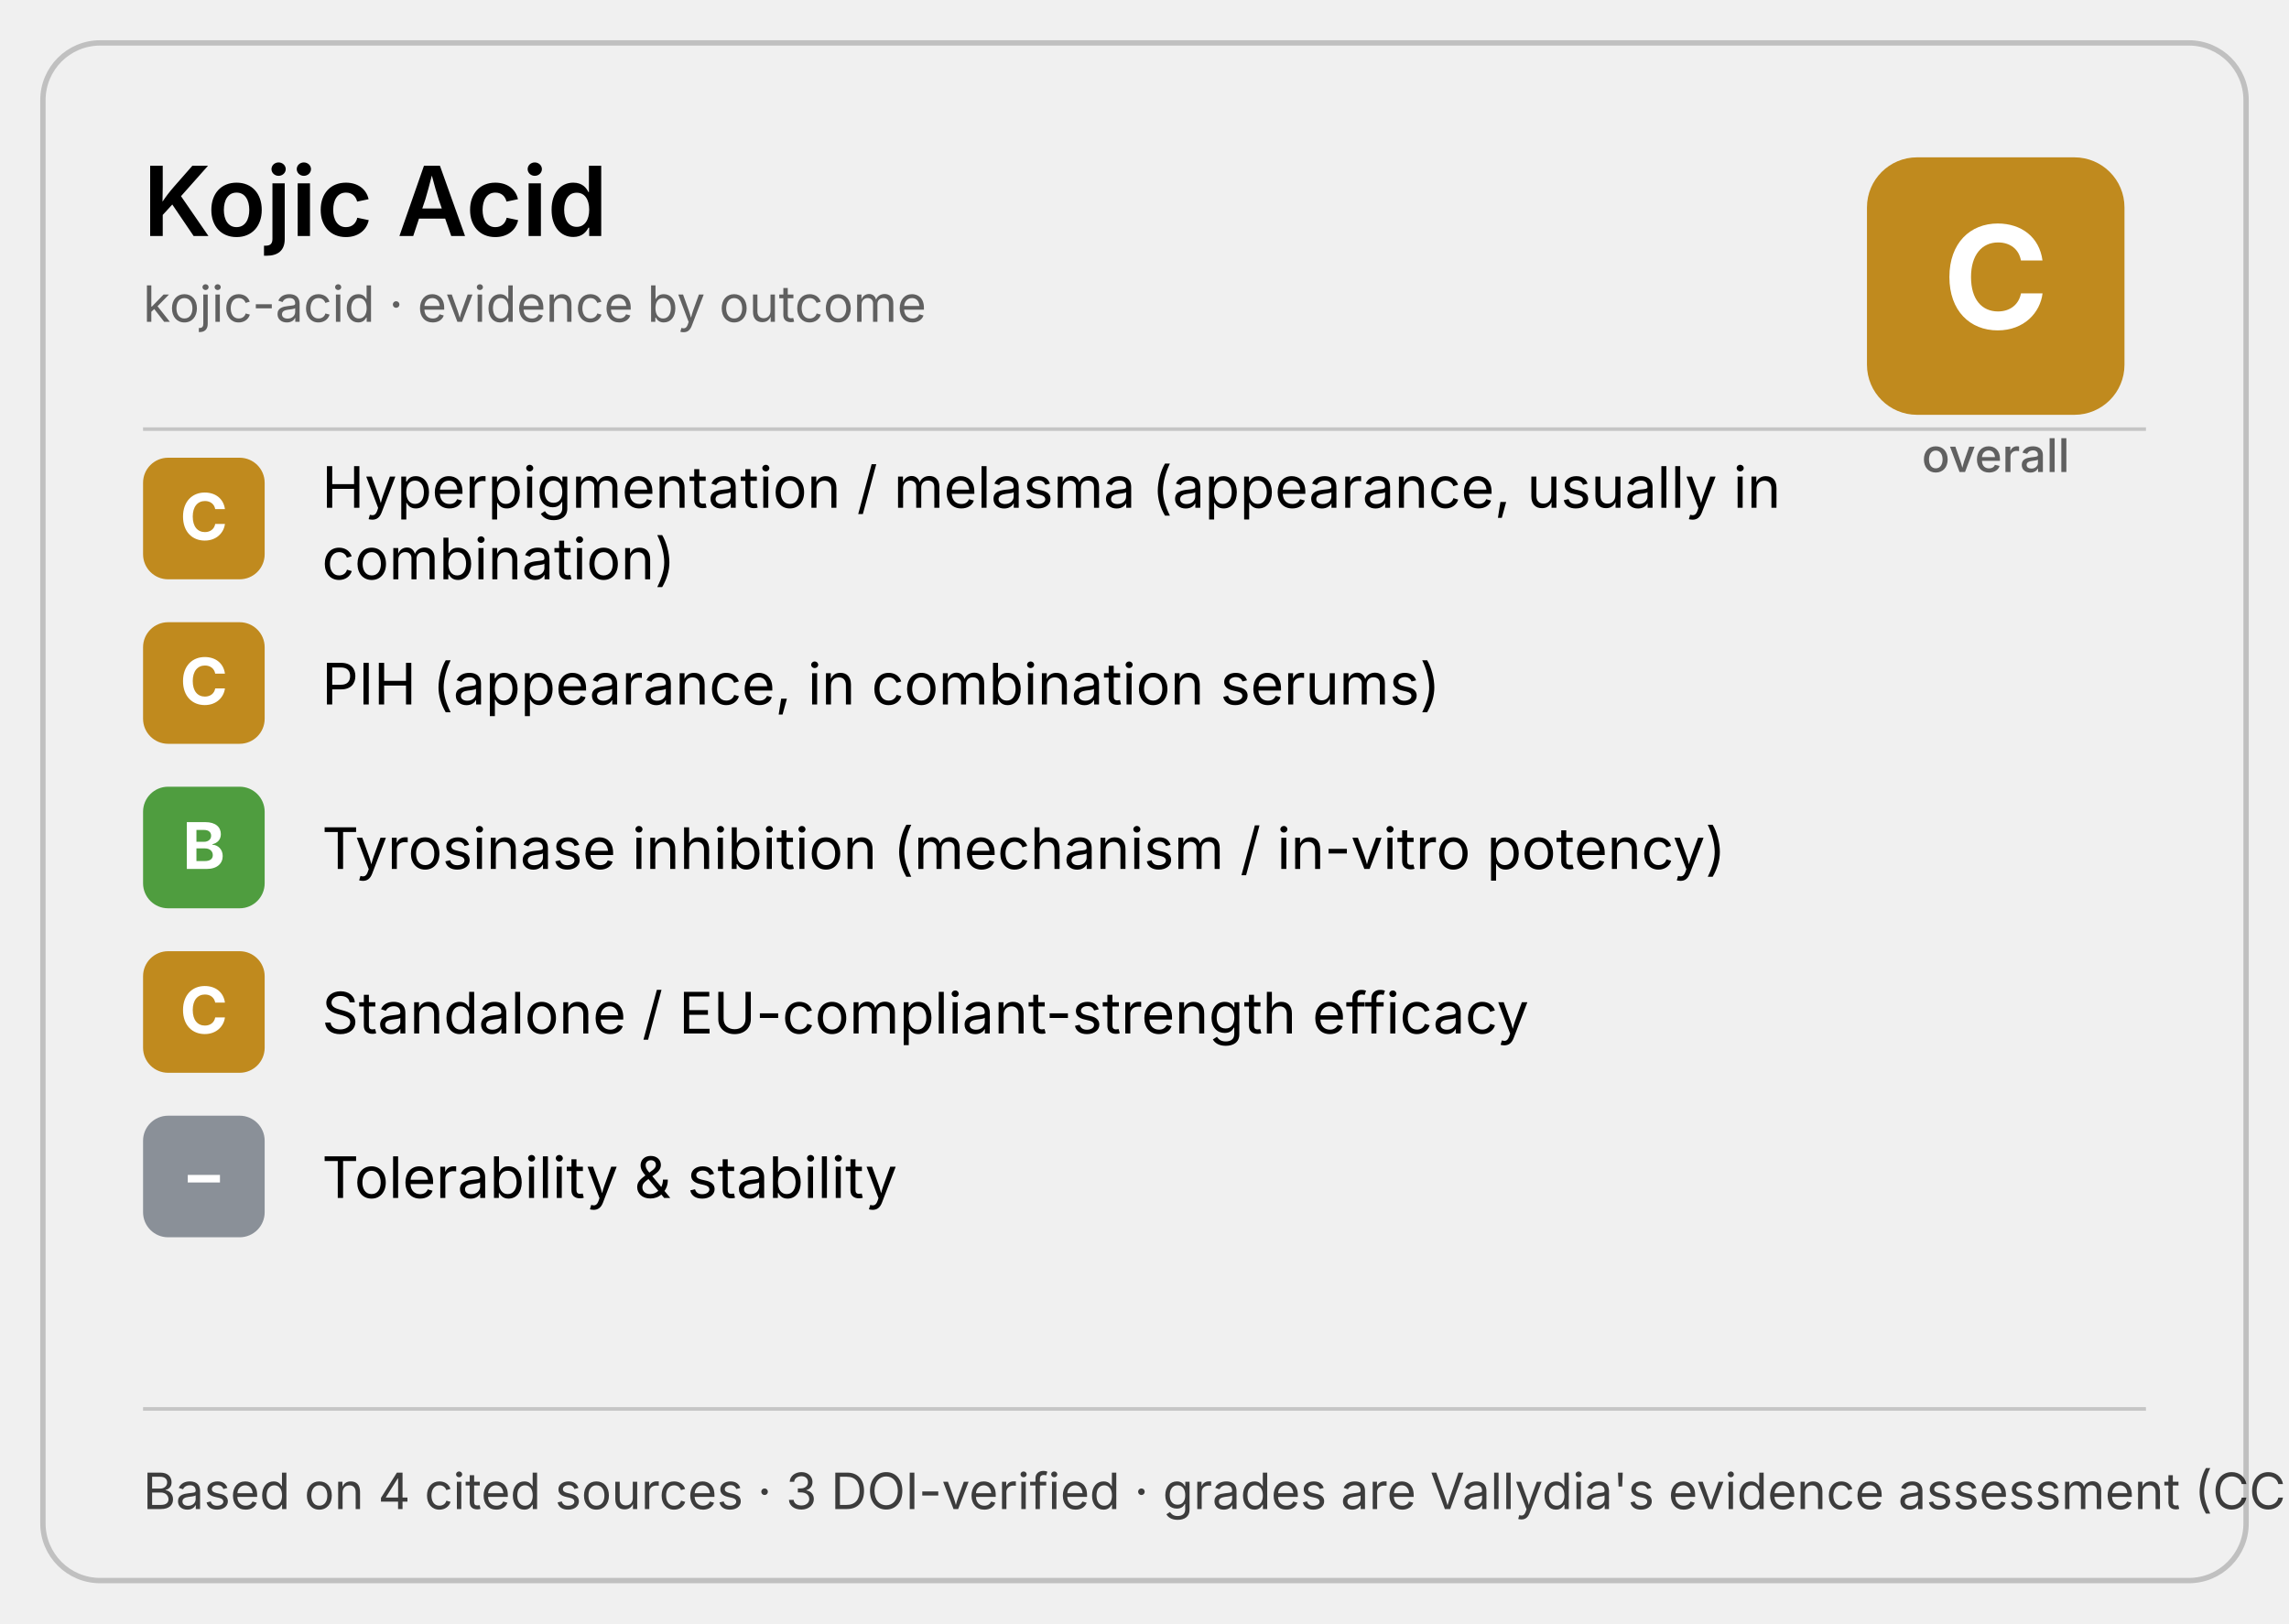
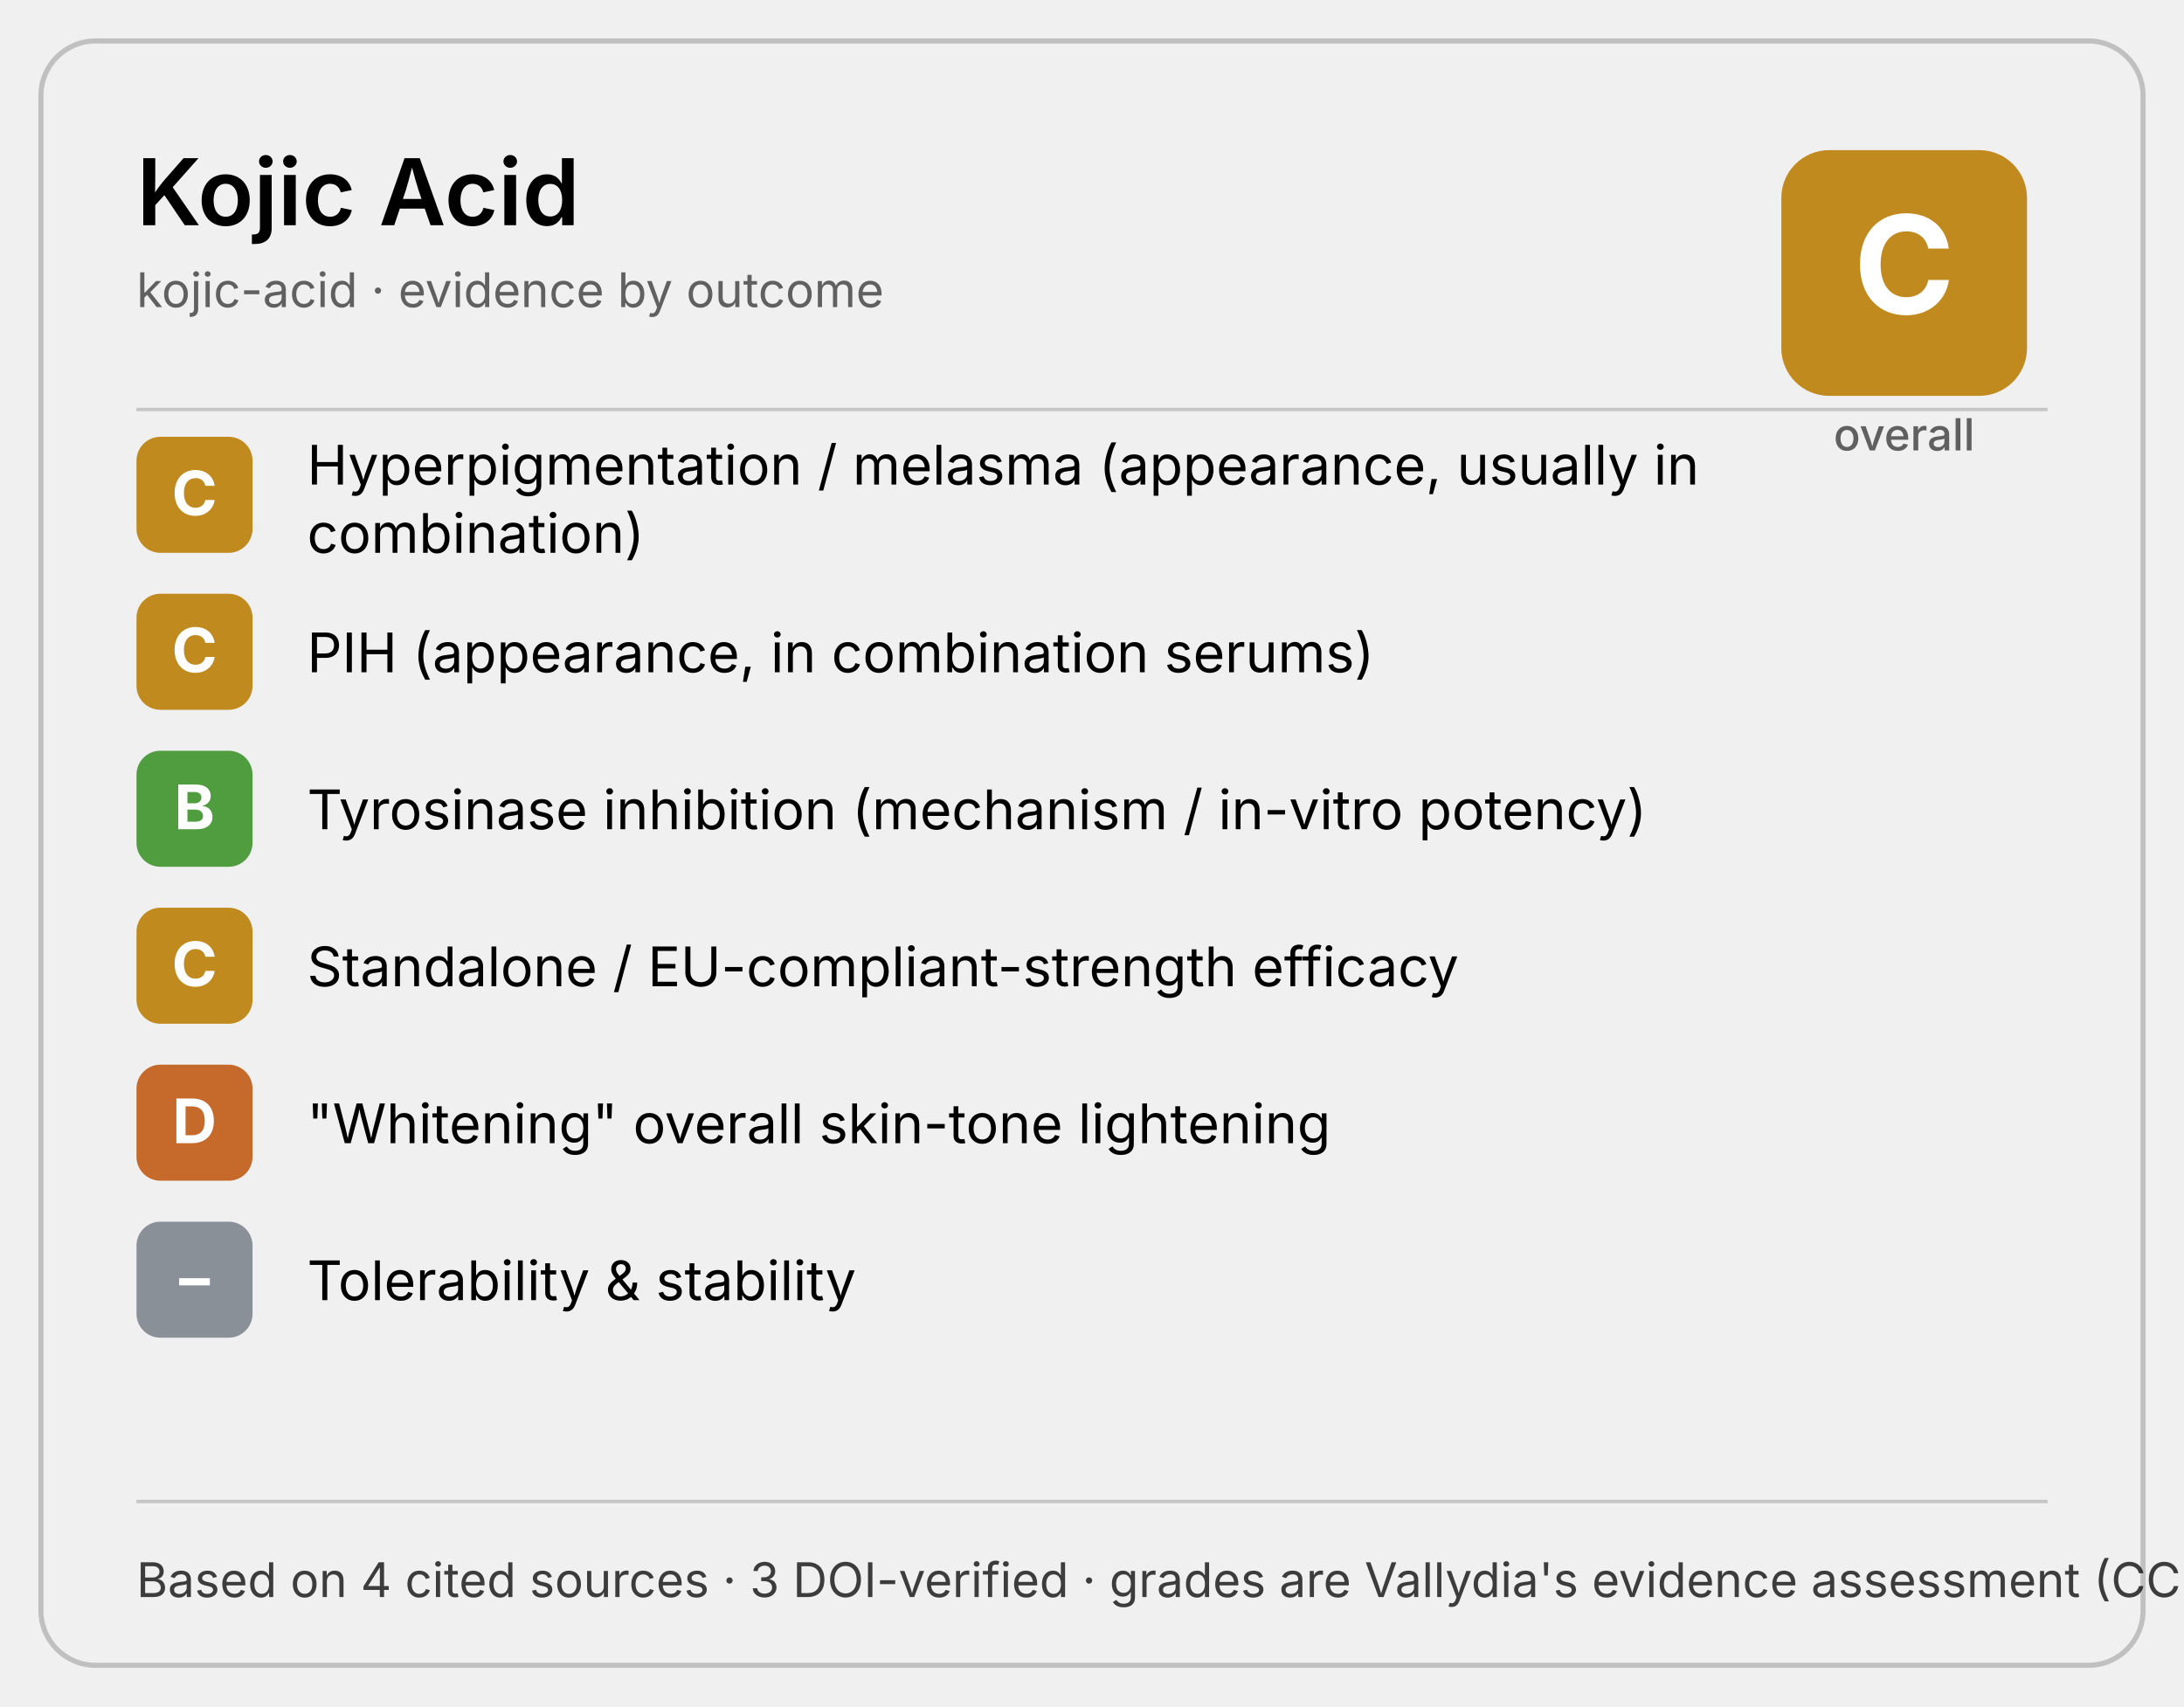
- <svg xmlns="http://www.w3.org/2000/svg" width="640" height="454" viewBox="0 0 640 454" role="img">
+ <svg xmlns="http://www.w3.org/2000/svg" width="640" height="500" viewBox="0 0 640 500" role="img">
  <style>
    .t { font: 600 27px system-ui, -apple-system, "Segoe UI", sans-serif; fill: currentColor; }
    .s { font: 400 14px system-ui, -apple-system, "Segoe UI", sans-serif; fill: currentColor; opacity:.6; }
    .out { font: 400 16px system-ui, -apple-system, "Segoe UI", sans-serif; fill: currentColor; }
    .chip { font: 700 18px system-ui, -apple-system, "Segoe UI", sans-serif; fill: #fff; }
    .obig { font: 700 40px system-ui, -apple-system, "Segoe UI", sans-serif; fill: #fff; }
    .olab { font: 500 13px system-ui, -apple-system, "Segoe UI", sans-serif; fill: currentColor; opacity:.6; }
    .f  { font: 400 14px system-ui, -apple-system, "Segoe UI", sans-serif; fill: currentColor; opacity:.75; }
    .b  { fill: none; stroke: currentColor; stroke-opacity:.2; stroke-width:1.5; }
  </style>
-   <rect class="b" x="12" y="12" width="616" height="430" rx="16" />
+   <rect class="b" x="12" y="12" width="616" height="476" rx="16" />
  <text x="40" y="66" class="t">Kojic Acid</text>
  <text x="40" y="90" class="s">kojic-acid · evidence by outcome</text>
  <rect x="522" y="44" width="72" height="72" rx="14" fill="#c08a1e" />
  <text x="558" y="92" text-anchor="middle" class="obig">C</text>
  <text x="558" y="132" text-anchor="middle" class="olab">overall</text>
  <line x1="40" y1="120" x2="600" y2="120" stroke="currentColor" stroke-opacity=".18" />
  <rect x="40" y="128" width="34" height="34" rx="7" fill="#c08a1e" />
  <text x="57" y="151" text-anchor="middle" class="chip">C</text>
  <text x="90" y="142" class="out">Hyperpigmentation / melasma (appearance, usually in</text>
  <text x="90" y="162" class="out">combination)</text>
  <rect x="40" y="174" width="34" height="34" rx="7" fill="#c08a1e" />
  <text x="57" y="197" text-anchor="middle" class="chip">C</text>
  <text x="90" y="197" class="out">PIH (appearance, in combination serums)</text>
  <rect x="40" y="220" width="34" height="34" rx="7" fill="#4f9d3f" />
  <text x="57" y="243" text-anchor="middle" class="chip">B</text>
  <text x="90" y="243" class="out">Tyrosinase inhibition (mechanism / in-vitro potency)</text>
  <rect x="40" y="266" width="34" height="34" rx="7" fill="#c08a1e" />
  <text x="57" y="289" text-anchor="middle" class="chip">C</text>
  <text x="90" y="289" class="out">Standalone / EU-compliant-strength efficacy</text>
-   <rect x="40" y="312" width="34" height="34" rx="7" fill="#8a9098" />
-   <text x="57" y="335" text-anchor="middle" class="chip">–</text>
-   <text x="90" y="335" class="out">Tolerability &amp; stability</text>
-   <line x1="40" y1="394" x2="600" y2="394" stroke="currentColor" stroke-opacity=".18" />
-   <text x="40" y="422" class="f">Based on 4 cited sources · 3 DOI-verified · grades are Vallydia's evidence assessment (CC-BY-4.0)</text>
+   <rect x="40" y="312" width="34" height="34" rx="7" fill="#c56a2a" />
+   <text x="57" y="335" text-anchor="middle" class="chip">D</text>
+   <text x="90" y="335" class="out">"Whitening" overall skin-tone lightening</text>
+   <rect x="40" y="358" width="34" height="34" rx="7" fill="#8a9098" />
+   <text x="57" y="381" text-anchor="middle" class="chip">–</text>
+   <text x="90" y="381" class="out">Tolerability &amp; stability</text>
+   <line x1="40" y1="440" x2="600" y2="440" stroke="currentColor" stroke-opacity=".18" />
+   <text x="40" y="468" class="f">Based on 4 cited sources · 3 DOI-verified · grades are Vallydia's evidence assessment (CC-BY-4.0)</text>
</svg>
